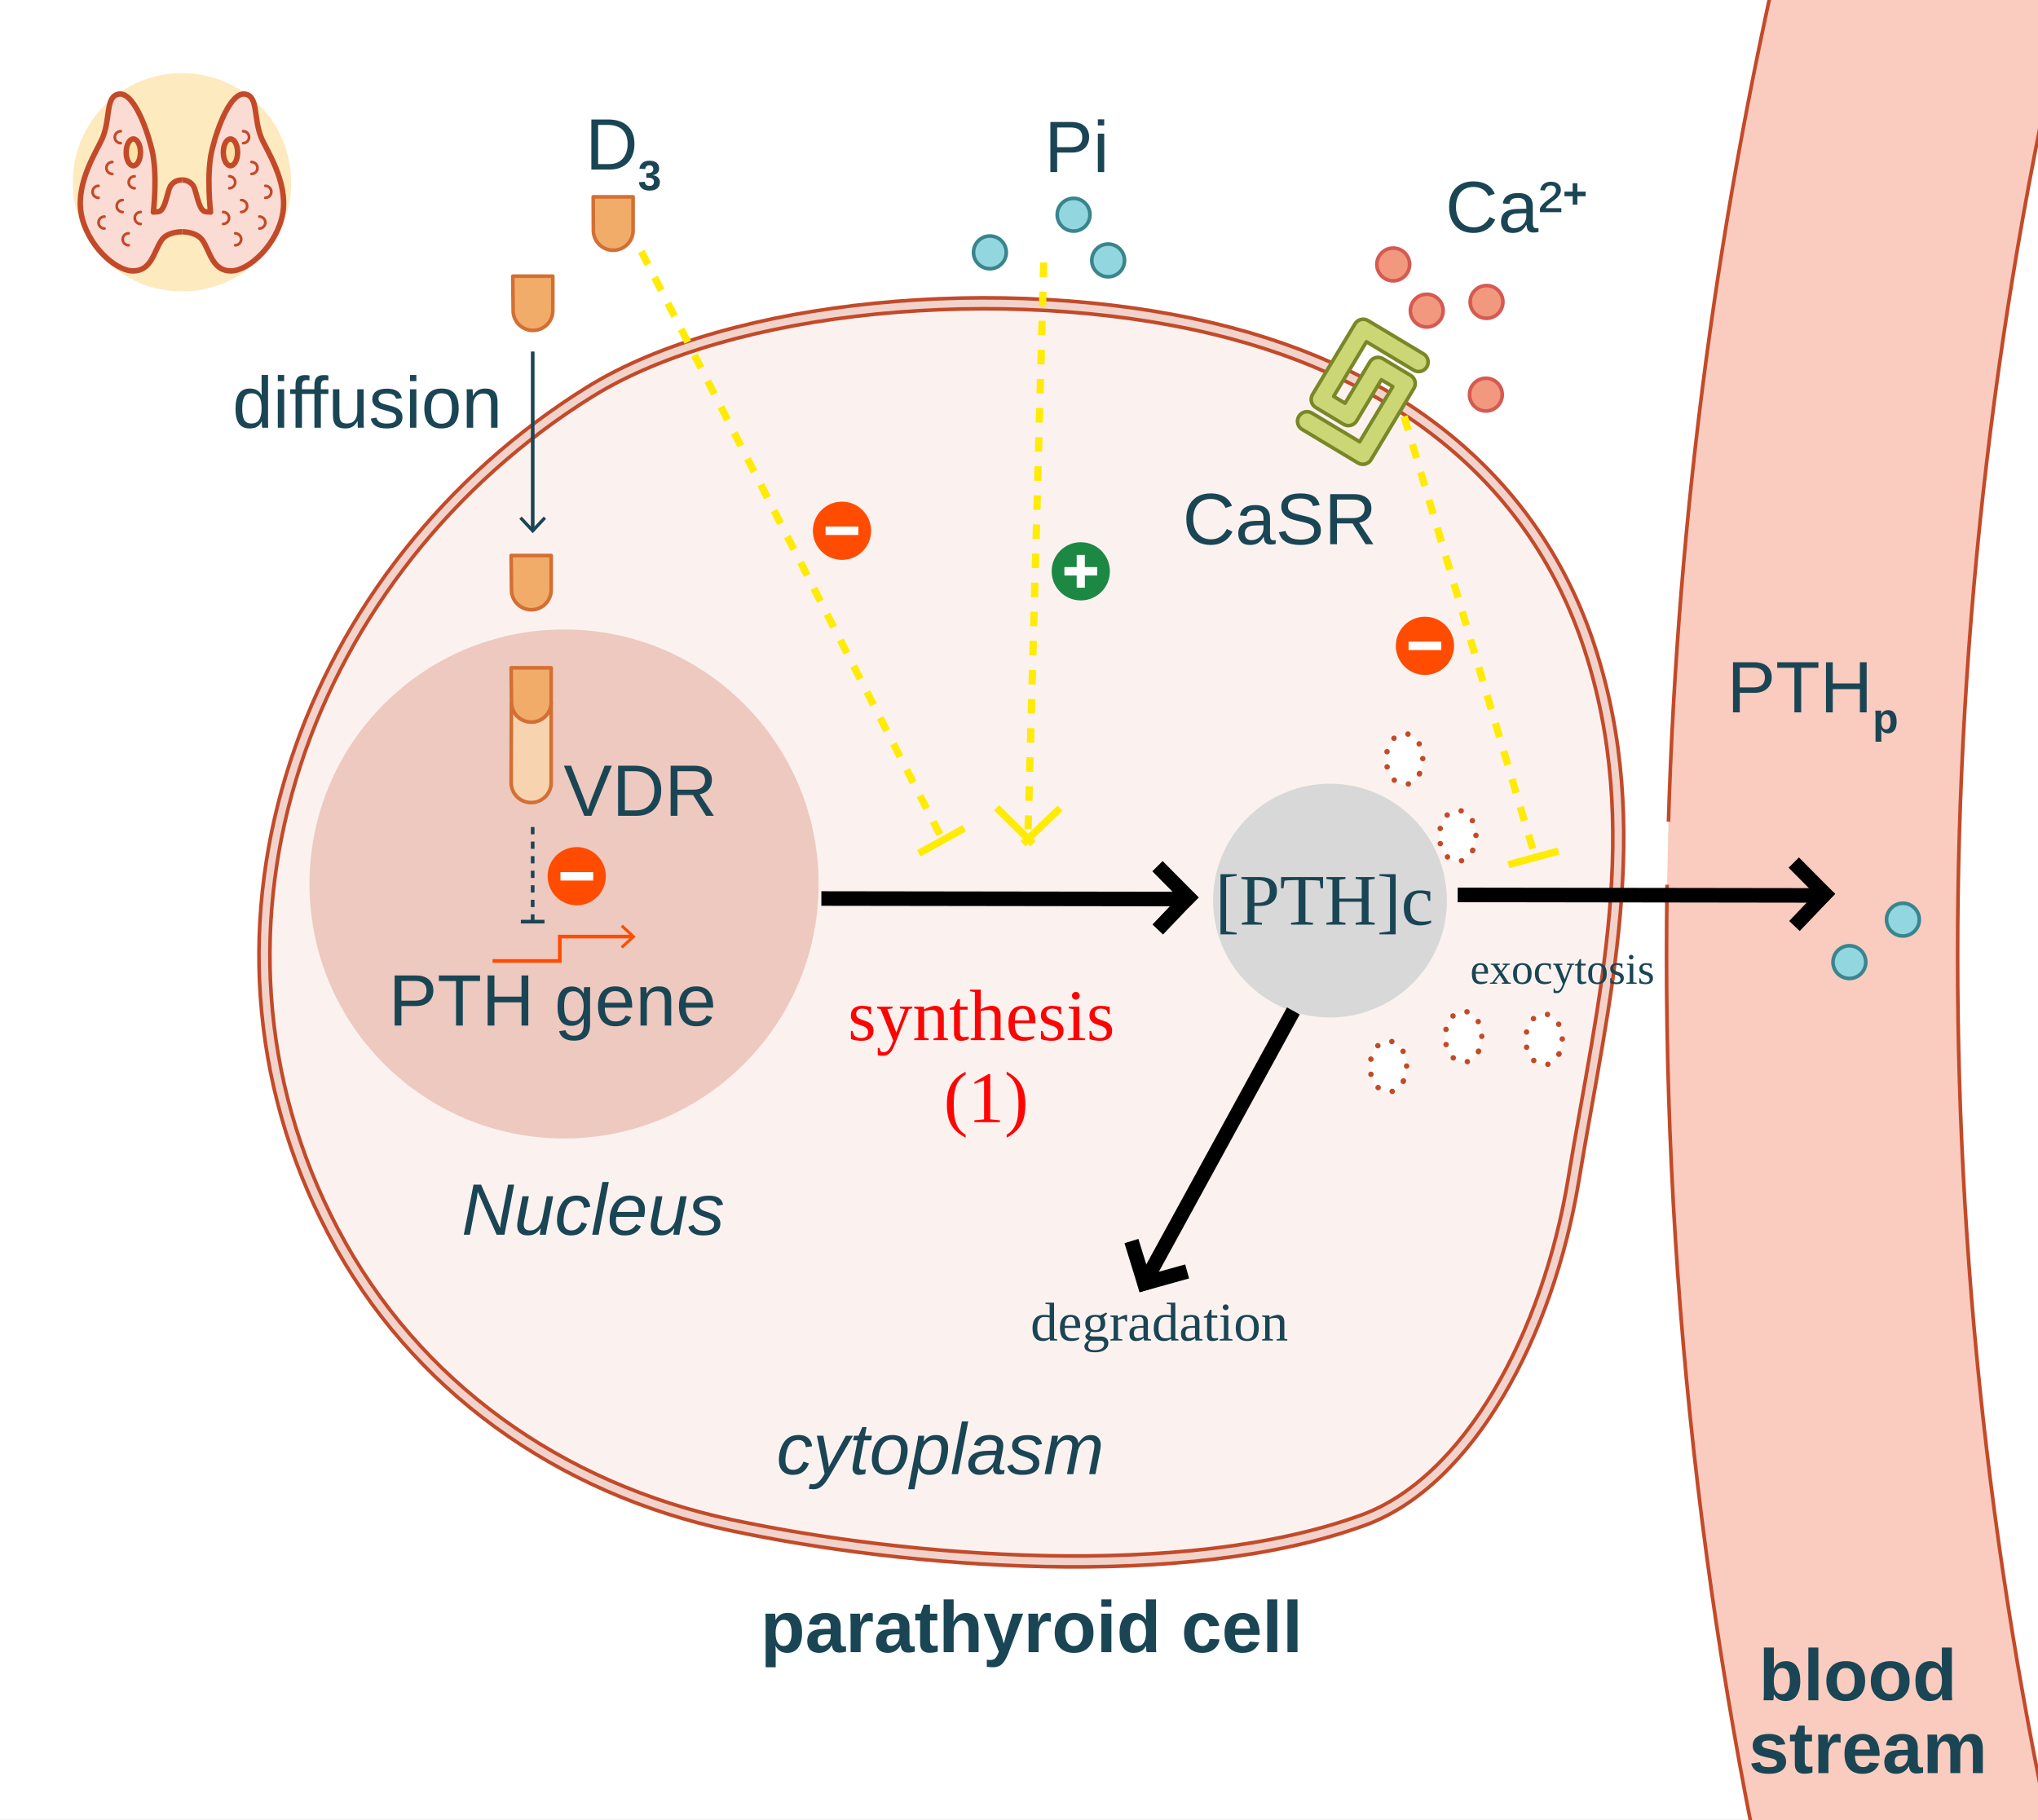
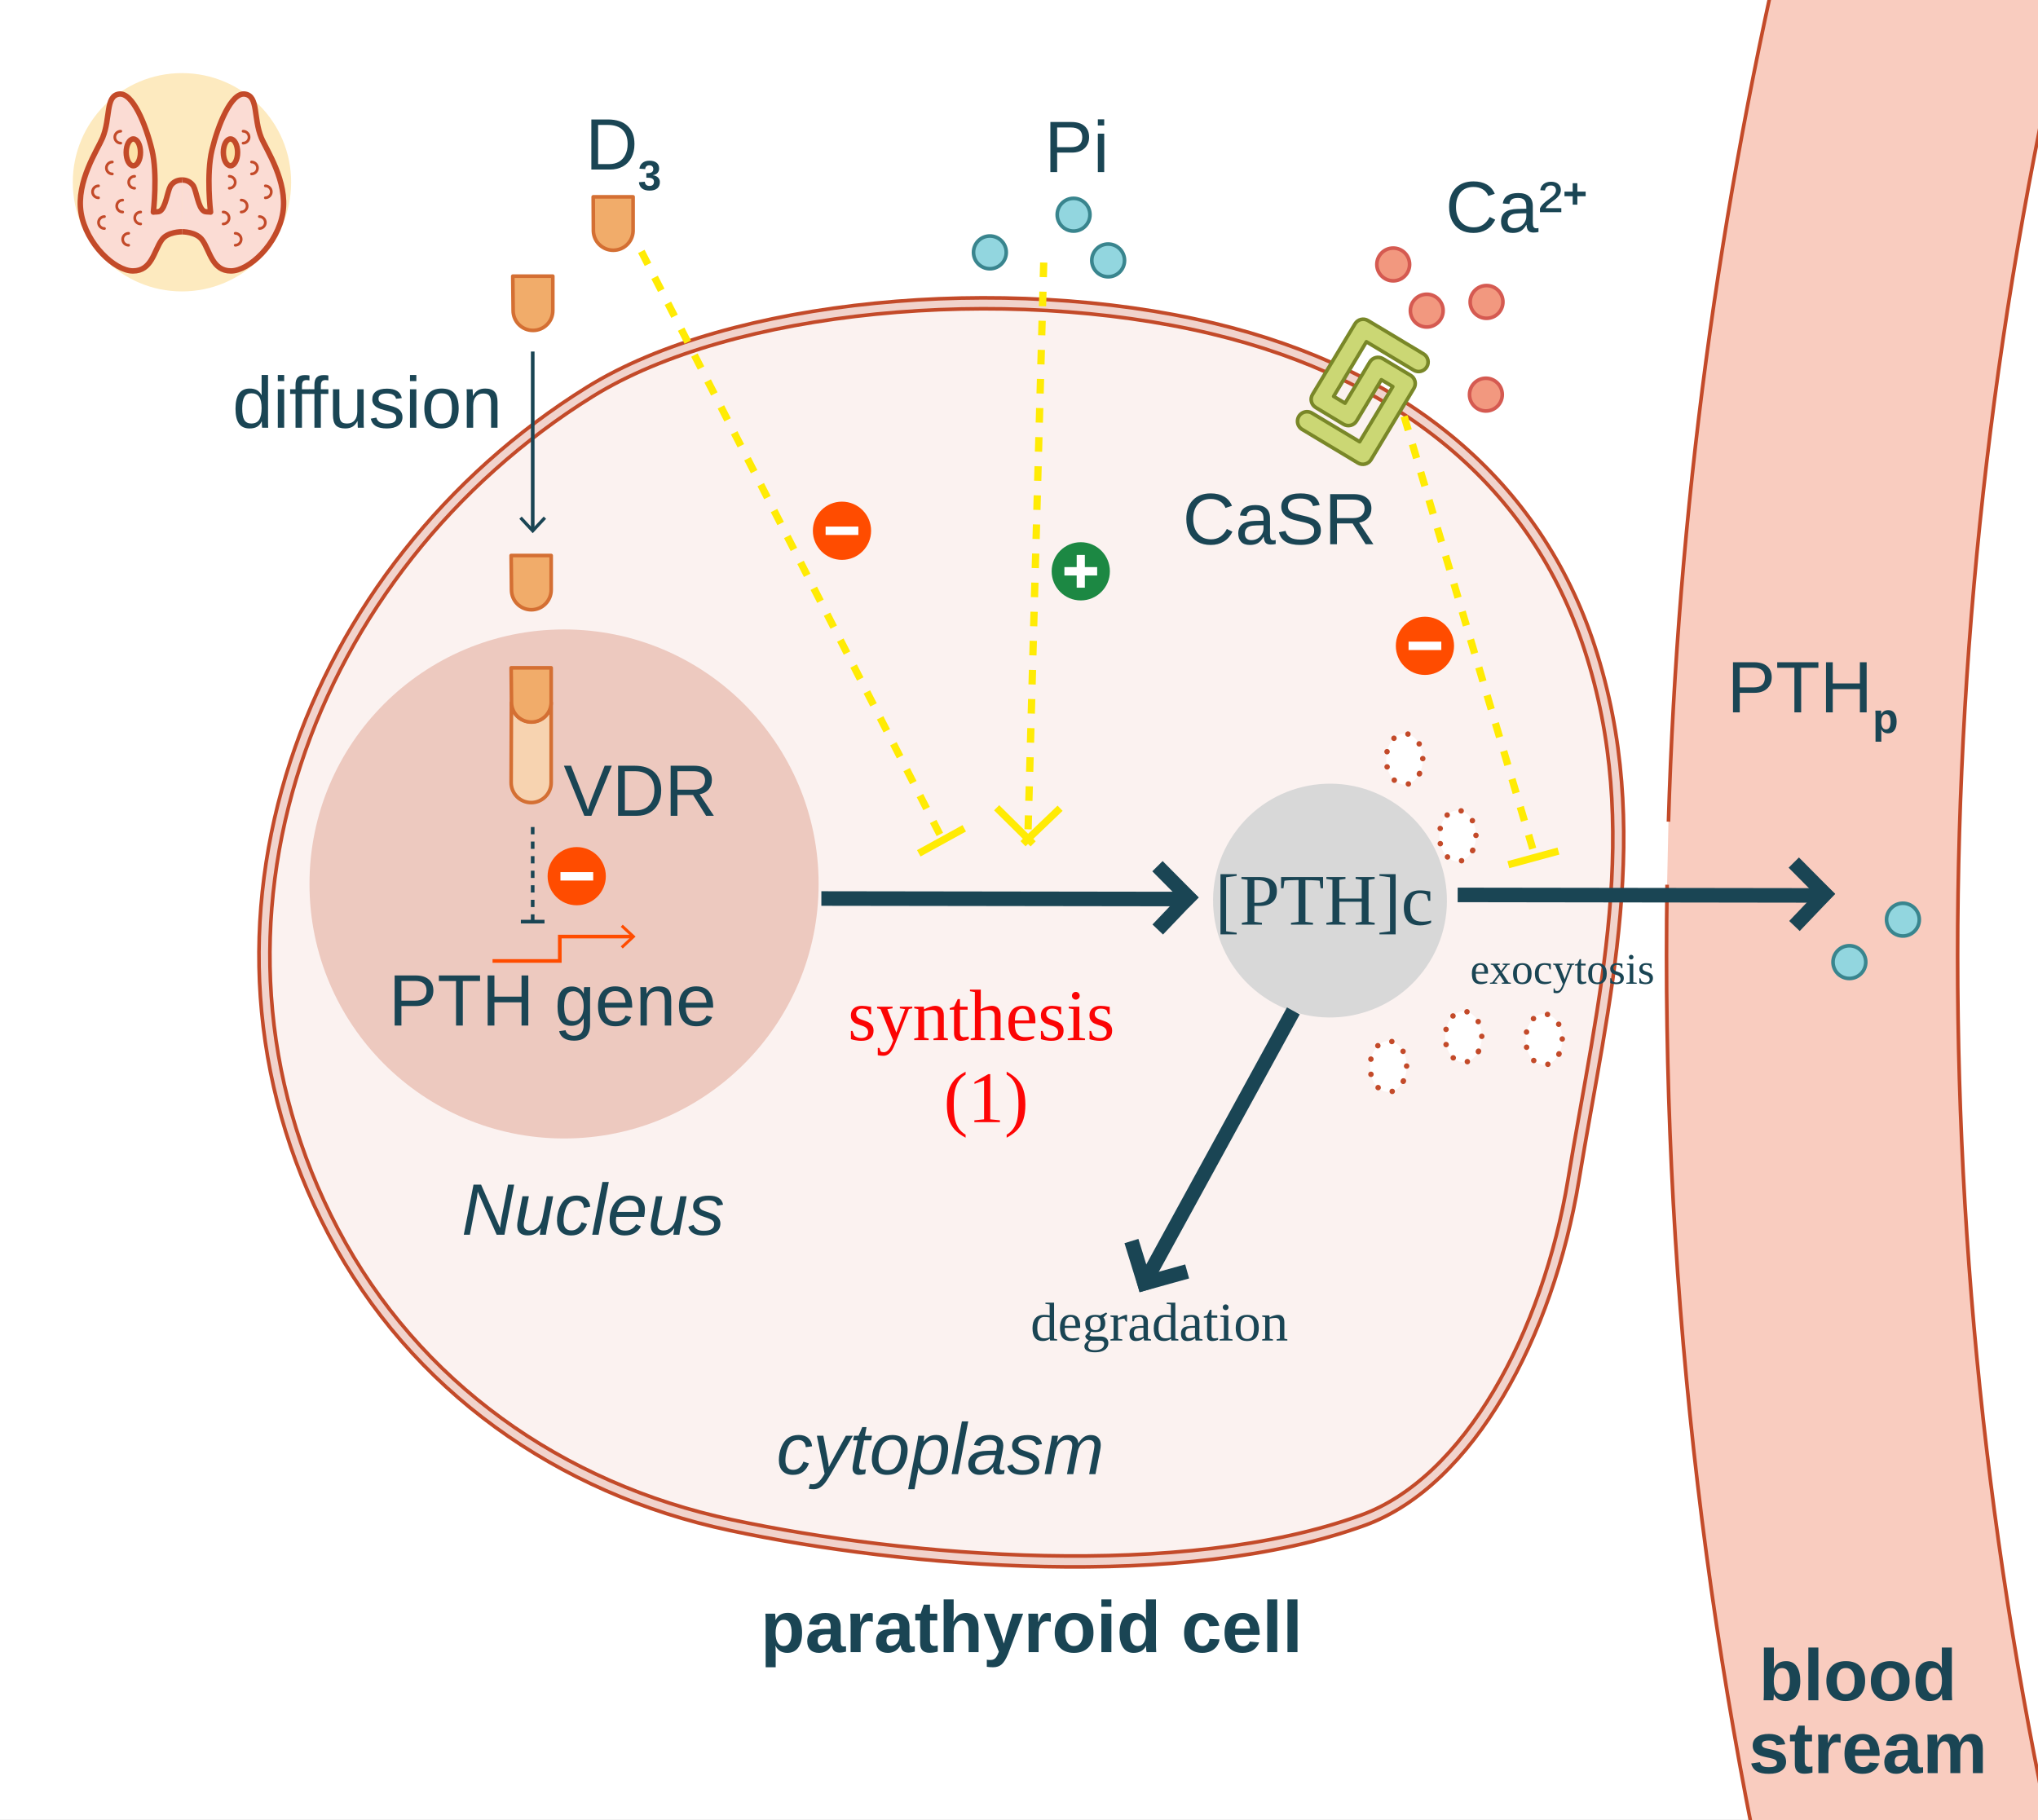
<svg xmlns="http://www.w3.org/2000/svg" xmlns:ns1="https://boxy-svg.com" viewBox="0 0 560 500">
  <defs>
    <style>.cls-1{isolation:isolate;}.cls-2{fill:#fff;}.cls-3{fill:#fbf2f0;}.cls-10,.cls-13,.cls-15,.cls-18,.cls-20,.cls-22,.cls-30,.cls-4,.cls-5{fill:none;}.cls-10,.cls-12,.cls-13,.cls-14,.cls-15,.cls-4{stroke:#c34a29;}.cls-10,.cls-15,.cls-18,.cls-20,.cls-22,.cls-4,.cls-5{stroke-miterlimit:10;}.cls-4{stroke-width:4px;}.cls-5{stroke:#f1d3cc;stroke-width:2px;}.cls-6{fill:#edc9bf;}.cls-7{fill:#f2987f;stroke:#d55a51;}.cls-13,.cls-15,.cls-16,.cls-17,.cls-21,.cls-7,.cls-8{stroke-linecap:round;}.cls-12,.cls-13,.cls-14,.cls-16,.cls-17,.cls-21,.cls-7,.cls-8{stroke-linejoin:round;}.cls-8{fill:#cbd774;stroke:#798728;}.cls-9{fill:#f9ccbf;}.cls-11{fill:#fdeabf;}.cls-12{fill:#fbdcd4;}.cls-12,.cls-14,.cls-15{stroke-width:1.5px;}.cls-13{stroke-width:0.75px;}.cls-14{fill:#fde2a8;}.cls-15{stroke-dasharray:0 4.21;}.cls-16{fill:#92d6df;stroke:#39858e;}.cls-17{fill:#f1ac6a;}.cls-17,.cls-21{stroke:#d46f33;}.cls-18,.cls-20{stroke:#1a4554;}.cls-19,.cls-24,.cls-25,.cls-26,.cls-27{fill:#1a4554;}.cls-20{stroke-dasharray:2 2;}.cls-21{fill:#f7d3b0;}.cls-22{stroke:#ff4c00;}.cls-23{fill:#ff4c00;}.cls-24,.cls-25,.cls-26,.cls-27{font-size:20px;}.cls-24{font-family:ArialMT, Arial;}.cls-25,.cls-27{font-family:Arial-BoldMT, Arial;font-weight:700;}.cls-26{font-family:Arial-ItalicMT, Arial;font-style:italic;}.cls-27{letter-spacing:0.03em;}.cls-28{letter-spacing:-0.02em;}.cls-29{fill:#1c8843;}.cls-31{mix-blend-mode:multiply;}</style>
  </defs>
  <g class="cls-1">
    <g id="Ebene_30" data-name="Ebene 30">
      <g id="Rahmen-8" data-name="Rahmen">
        <rect class="cls-2" width="560" height="500" />
      </g>
    </g>
    <g id="Zellen_HG" data-name="Zellen HG">
      <path class="cls-3" d="M162.1,107.67c-77.47,48.15-114.73,147-70.53,230.84,22.43,42.54,62.25,70.61,109.26,80.63,47.94,10.21,124.31,16.66,173.7-1.34,29.12-10.61,50.82-51,57.83-93.53,8.18-49.63,20.61-96.62,4.42-146.24C422.22,133.38,386,102.91,333.28,90.3,275.78,76.54,200.67,83.69,162.1,107.67Z" />
      <path class="cls-4" d="M162.1,107.67c-77.47,48.15-114.73,147-70.53,230.84,22.43,42.54,62.25,70.61,109.26,80.63,47.94,10.21,124.31,16.66,173.7-1.34,29.12-10.61,50.82-51,57.83-93.53,8.18-49.63,20.61-96.62,4.42-146.24C422.22,133.38,386,102.91,333.28,90.3,275.78,76.54,200.67,83.69,162.1,107.67Z" />
      <path class="cls-5" d="M162.1,107.67c-77.47,48.15-114.73,147-70.53,230.84,22.43,42.54,62.25,70.61,109.26,80.63,47.94,10.21,124.31,16.66,173.7-1.34,29.12-10.61,50.82-51,57.83-93.53,8.18-49.63,20.61-96.62,4.42-146.24C422.22,133.38,386,102.91,333.28,90.3,275.78,76.54,200.67,83.69,162.1,107.67Z" />
      <circle class="cls-6" cx="154.99" cy="242.94" r="69.95" />
      <g id="CAP">
        <circle class="cls-7" cx="408.29" cy="108.45" r="4.5" />
      </g>
      <g id="CAP-2" data-name="CAP">
        <circle class="cls-7" cx="382.83" cy="72.68" r="4.5" />
      </g>
      <g id="CAP-3" data-name="CAP">
        <circle class="cls-7" cx="408.47" cy="82.98" r="4.5" />
      </g>
      <g id="CaSR">
        <path class="cls-8" d="M373.14,127.23l-15.23-9.15a2.62,2.62,0,1,1,2.69-4.49l13,7.81,9.11-15.15-3.14-1.88-6.81,11.33a2.62,2.62,0,0,1-3.59.9L361.55,112a2.62,2.62,0,0,1-.9-3.59L372.33,89a2.6,2.6,0,0,1,3.58-.89l15.24,9.15a2.61,2.61,0,0,1-2.69,4.48l-13-7.81-9,15,3.13,1.88,6.81-11.33a2.62,2.62,0,0,1,3.59-.9l7.62,4.58a2.61,2.61,0,0,1,.89,3.59l-11.79,19.62A2.62,2.62,0,0,1,373.14,127.23Z" />
      </g>
      <g id="CAP-4" data-name="CAP">
        <circle class="cls-7" cx="392.04" cy="85.37" r="4.5" />
      </g>
      <path class="cls-9" d="M458.46,225.82A1236.88,1236.88,0,0,1,492.08-26L569.87-7.3a1156.56,1156.56,0,0,0,0,540l-77.79,18.68a1236.34,1236.34,0,0,1-34-308.23" />
      <path class="cls-10" d="M458.46,225.82A1236.88,1236.88,0,0,1,492.08-26L569.87-7.3a1156.56,1156.56,0,0,0,0,540l-77.79,18.68a1236.34,1236.34,0,0,1-34-308.23" />
      <g id="PTH_klein-2" data-name="PTH klein">
        <circle class="cls-11" cx="50" cy="50.09" r="30" />
        <path class="cls-12" d="M50,49.48a3.59,3.59,0,0,1,3.17,1.66C54,52.65,54.46,57.05,56,58c.57.34,1.33.16,1.86.29,0,0-1.23-10.35.39-17.09s5.29-16,9.12-15.33c3.67.61,2.22,6.58,4.44,12,1.36,3.28,7.29,12,5.91,20.59s-9.28,16-14.26,16c-5.15,0-5.75-5.43-7.82-8.41C54,63.63,50,63.7,50,63.7" />
        <path class="cls-13" d="M63,51.73a1.64,1.64,0,1,0,0-3.28" />
        <path class="cls-13" d="M66.27,58.27a1.64,1.64,0,1,0,0-3.28" />
        <path class="cls-13" d="M64.63,67.4a1.64,1.64,0,0,0,0-3.28" />
        <path class="cls-13" d="M61.31,61.55a1.64,1.64,0,1,0,0-3.28" />
        <path class="cls-13" d="M62.54,44a1.64,1.64,0,1,0,0-3.28" />
        <path class="cls-13" d="M66.8,39.34a1.64,1.64,0,0,0,0-3.28" />
        <path class="cls-13" d="M71.27,62.8a1.64,1.64,0,1,0,0-3.28" />
        <path class="cls-13" d="M69.11,47.8a1.64,1.64,0,1,0,0-3.28" />
        <path class="cls-13" d="M72.91,54.36a1.64,1.64,0,0,0,0-3.28" />
        <ellipse class="cls-14" cx="63.33" cy="41.87" rx="1.96" ry="3.68" />
        <path class="cls-12" d="M50,49.48a3.58,3.58,0,0,0-3.16,1.66C46,52.65,45.52,57.05,44,58c-.57.34-1.34.16-1.86.29,0,0,1.23-10.35-.39-17.09s-5.3-16-9.13-15.33c-3.67.61-2.21,6.58-4.43,12-1.36,3.28-7.3,12-5.92,20.59s9.29,16,14.27,16c5.14,0,5.75-5.43,7.82-8.41C45.94,63.63,50,63.7,50,63.7" />
        <path class="cls-13" d="M37,51.73a1.64,1.64,0,0,1,0-3.28" />
        <path class="cls-13" d="M33.71,58.27a1.64,1.64,0,0,1,0-3.28" />
        <path class="cls-13" d="M35.35,67.4a1.64,1.64,0,0,1,0-3.28" />
        <path class="cls-13" d="M38.66,61.55a1.64,1.64,0,1,1,0-3.28" />
        <path class="cls-13" d="M37.43,44a1.64,1.64,0,0,1,0-3.28" />
        <path class="cls-13" d="M33.18,39.34a1.64,1.64,0,1,1,0-3.28" />
        <path class="cls-13" d="M28.71,62.8a1.64,1.64,0,1,1,0-3.28" />
        <path class="cls-13" d="M30.87,47.8a1.64,1.64,0,0,1,0-3.28" />
        <path class="cls-13" d="M27.07,54.36a1.64,1.64,0,1,1,0-3.28" />
        <ellipse class="cls-14" cx="36.64" cy="41.87" rx="1.96" ry="3.68" />
      </g>
    </g>
    <g id="Icons">
      <g id="Text">
        <g id="OPG_2_" data-name="OPG 2?">
          <g id="OPG-3" data-name="OPG" transform="matrix(1, 0, 0, 1, 0.830129, 6.087611)">
            <path class="cls-2" d="M405.39,282.92c-1.61,3.14-4.73,3.87-7,1.63s-2.77-6.62-1.16-9.77,4.72-3.87,7-1.63S407,279.77,405.39,282.92Z" />
            <path class="cls-15" d="M405.39,282.92c-1.61,3.14-4.73,3.87-7,1.63s-2.77-6.62-1.16-9.77,4.72-3.87,7-1.63S407,279.77,405.39,282.92Z" />
          </g>
        </g>
        <g id="OPG_2_2" data-name="OPG 2?" transform="matrix(1, 0, 0, 1, -5.763916, 16.24376)">
          <g id="OPG-4" data-name="OPG">
            <path class="cls-2" d="M410.39,217.54c-1.61,3.15-4.73,3.88-7,1.63s-2.77-6.62-1.16-9.77,4.72-3.87,7-1.62S412,214.4,410.39,217.54Z" />
            <path class="cls-15" d="M410.39,217.54c-1.61,3.15-4.73,3.88-7,1.63s-2.77-6.62-1.16-9.77,4.72-3.87,7-1.62S412,214.4,410.39,217.54Z" />
          </g>
        </g>
        <g id="OPG_2_3" data-name="OPG 2?" transform="matrix(1, 0, 0, 1, -45.10366, 26.0107)">
          <g id="OPG-5" data-name="OPG">
            <path class="cls-2" d="M430.68,271.17c-1.61,3.14-4.72,3.87-7,1.63s-2.77-6.62-1.16-9.77,4.73-3.87,7-1.63S432.29,268,430.68,271.17Z" />
            <path class="cls-15" d="M430.68,271.17c-1.61,3.14-4.72,3.87-7,1.63s-2.77-6.62-1.16-9.77,4.73-3.87,7-1.63S432.29,268,430.68,271.17Z" />
          </g>
        </g>
        <g id="PTH_kugel-11" data-name="PTH kugel" transform="matrix(1, 0, 0, 1, 10.06435, 11.47336)">
          <circle class="cls-16" cx="498.11" cy="252.94" r="4.5" />
        </g>
        <g id="PTH_kugel-13" data-name="PTH kugel">
          <circle class="cls-16" cx="304.5" cy="71.57" r="4.5" />
        </g>
        <g id="PTH_kugel-14" data-name="PTH kugel">
          <circle class="cls-16" cx="295" cy="59.01" r="4.5" />
        </g>
        <g id="PTH_kugel-15" data-name="PTH kugel">
          <circle class="cls-16" cx="272" cy="69.36" r="4.5" />
        </g>
        <g id="D3-2" data-name="D3">
          <path class="cls-17" d="M141,85.36a5.45,5.45,0,1,0,10.9,0V75.9h-11Z" />
        </g>
        <g id="D3-3" data-name="D3">
          <path class="cls-17" d="M140.55,162.13a5.45,5.45,0,0,0,10.9,0v-9.46h-11Z" />
        </g>
        <g id="D3-4" data-name="D3">
          <path class="cls-17" d="M163.05,63.55a5.46,5.46,0,0,0,10.91,0V54.1H163Z" />
        </g>
        <line class="cls-18" x1="146.38" y1="96.61" x2="146.38" y2="145.56" />
        <polygon class="cls-19" points="142.7 142.58 143.35 141.97 146.38 145.22 149.4 141.97 150.06 142.58 146.38 146.54 142.7 142.58" />
        <line class="cls-20" x1="146.37" y1="253.29" x2="146.37" y2="225.84" />
        <rect class="cls-19" x="143.12" y="252.79" width="6.5" height="1" />
        <g id="Neues_Symbol_1-2" data-name="Neues Symbol 1">
          <g id="VDR-3" data-name="VDR">
            <path class="cls-21" d="M151.45,193.15v21.93a5.5,5.5,0,0,1-5.5,5.5h0a5.5,5.5,0,0,1-5.5-5.51l.07-21.92a5.47,5.47,0,0,0,10.93,0Z" />
          </g>
          <g id="Deleted_Symbol-20" data-name="Deleted Symbol">
            <path class="cls-17" d="M140.55,193a5.45,5.45,0,0,0,10.9,0v-9.46h-11Z" />
          </g>
        </g>
        <ellipse style="fill: rgb(216, 216, 216);" transform="matrix(-0.566529, 0.824042, -0.824041, -0.566528, 706.6548, 160.1278)" cx="265.305" cy="231.66" rx="32.129" ry="32.129" />
        <text transform="matrix(1, 0, 0, 0.999999, 6.618835, -1.654534)" style="fill: rgb(26, 69, 84); font-size: 20px; white-space: pre;" x="327.257" y="255.783">[PTH]c</text>
        <text x="664.406" y="188.491" style="white-space: pre; fill: rgb(51, 51, 51); font-size: 24px;"> </text>
        <g id="g-1" data-name="OPG 2?" transform="matrix(1, 0, 0, 1, -2.338448, 18.5664)">
          <g id="g-2" data-name="OPG">
            <path class="cls-2" d="M430.68,271.17c-1.61,3.14-4.72,3.87-7,1.63s-2.77-6.62-1.16-9.77,4.73-3.87,7-1.63S432.29,268,430.68,271.17Z" style="fill: rgb(255, 255, 255);" />
            <path class="cls-15" d="M430.68,271.17c-1.61,3.14-4.72,3.87-7,1.63s-2.77-6.62-1.16-9.77,4.73-3.87,7-1.63S432.29,268,430.68,271.17Z" style="fill: none; stroke: rgb(195, 74, 41); stroke-dasharray: 0px, 4.21px; stroke-linecap: round; stroke-miterlimit: 10; stroke-width: 1.5px;" />
          </g>
        </g>
        <g id="g-3" data-name="OPG 2?" transform="matrix(1, 0, 0, 1, -20.38151, -4.858695)">
          <g id="g-4" data-name="OPG">
            <path class="cls-2" d="M410.39,217.54c-1.61,3.15-4.73,3.88-7,1.63s-2.77-6.62-1.16-9.77,4.72-3.87,7-1.62S412,214.4,410.39,217.54Z" style="fill: rgb(255, 255, 255);" />
            <path class="cls-15" d="M410.39,217.54c-1.61,3.15-4.73,3.88-7,1.63s-2.77-6.62-1.16-9.77,4.72-3.87,7-1.62S412,214.4,410.39,217.54Z" style="fill: none; stroke: rgb(195, 74, 41); stroke-dasharray: 0px, 4.21px; stroke-linecap: round; stroke-miterlimit: 10; stroke-width: 1.5px;" />
          </g>
        </g>
        <g id="g-5" data-name="PTH kugel" transform="matrix(1, 0, 0, 1, 24.77093, -0.200999)">
          <circle class="cls-16" cx="498.11" cy="252.94" r="4.5" style="fill: rgb(146, 214, 223); stroke: rgb(57, 133, 142); stroke-linecap: round; stroke-linejoin: round;" />
        </g>
-         <line style="stroke: rgb(0, 0, 0); stroke-width: 4; fill: rgb(26, 69, 84);" x1="407.03" y1="270.624" x2="493.796" y2="221.414" transform="matrix(0.869141, 0.494565, -0.494565, 0.869141, 180.613, -190.5645)" />
-         <line style="stroke: rgb(0, 0, 0); stroke-width: 4; fill: rgb(26, 69, 84);" x1="491.907" y1="238.285" x2="503.814" y2="245.856" transform="matrix(0.975198, 0.221334, -0.221334, 0.975198, 65.92627, -104.1896)" />
-         <line style="stroke: rgb(0, 0, 0); stroke-width: 4; fill: rgb(26, 69, 84);" x1="490.306" y1="243.157" x2="502.213" y2="250.728" transform="matrix(0.194062, -0.980989, 0.980989, 0.194062, 159.3942, 688.2936)" ns1:origin="0.696 0.526" />
-         <line style="stroke: rgb(0, 0, 0); stroke-width: 4; fill: rgb(26, 69, 84);" x1="298.328" y1="336.455" x2="371.681" y2="293.689" transform="matrix(-0.856567, 0.516036, -0.516036, -0.856567, 784.5468, 412.078)" />
-         <line style="stroke: rgb(0, 0, 0); stroke-width: 4; fill: rgb(26, 69, 84);" x1="313.452" y1="347.532" x2="325.359" y2="355.103" transform="matrix(-0.669324, 0.742971, -0.742971, -0.669324, 794.2099, 349.1538)" />
-         <line style="stroke: rgb(0, 0, 0); stroke-width: 4; fill: rgb(26, 69, 84);" x1="306.337" y1="345.499" x2="318.244" y2="353.07" transform="matrix(0.761341, 0.648352, -0.648352, 0.761341, 301.6749, -120.5803)" ns1:origin="0.696 0.526" />
+         <line style="stroke-width: 4; fill: rgb(26, 69, 84); stroke: rgb(26, 69, 84);" x1="407.03" y1="270.624" x2="493.796" y2="221.414" transform="matrix(0.869141, 0.494565, -0.494565, 0.869141, 180.613, -190.5645)" />
+         <line style="stroke-width: 4; fill: rgb(26, 69, 84); stroke: rgb(26, 69, 84);" x1="491.907" y1="238.285" x2="503.814" y2="245.856" transform="matrix(0.975198, 0.221334, -0.221334, 0.975198, 65.92627, -104.1896)" />
+         <line style="stroke-width: 4; fill: rgb(26, 69, 84); stroke: rgb(26, 69, 84);" x1="490.306" y1="243.157" x2="502.213" y2="250.728" transform="matrix(0.194062, -0.980989, 0.980989, 0.194062, 159.3942, 688.2936)" ns1:origin="0.696 0.526" />
+         <line style="stroke-width: 4; fill: rgb(26, 69, 84); stroke: rgb(26, 69, 84);" x1="298.328" y1="336.455" x2="371.681" y2="293.689" transform="matrix(-0.856567, 0.516036, -0.516036, -0.856567, 784.5468, 412.078)" />
+         <line style="stroke-width: 4; fill: rgb(26, 69, 84); stroke: rgb(26, 69, 84);" x1="313.452" y1="347.532" x2="325.359" y2="355.103" transform="matrix(-0.669324, 0.742971, -0.742971, -0.669324, 794.2099, 349.1538)" />
+         <line style="stroke-width: 4; fill: rgb(26, 69, 84); stroke: rgb(26, 69, 84);" x1="306.337" y1="345.499" x2="318.244" y2="353.07" transform="matrix(0.761341, 0.648352, -0.648352, 0.761341, 301.6749, -120.5803)" ns1:origin="0.696 0.526" />
        <line style="fill: rgb(26, 69, 84); stroke-dasharray: 4px; stroke-width: 2; stroke: rgb(255, 235, 4);" x1="136.661" y1="191.906" x2="298.894" y2="108.625" transform="matrix(-0.00113, 0.999999, -0.999999, -0.00113, 368.289, -67.34206)" />
        <line style="fill: rgb(26, 69, 84); stroke-width: 2; stroke: rgb(255, 235, 4);" x1="251.764" y1="224.836" x2="263.48" y2="232.973" transform="matrix(0.444318, -0.895869, 0.895869, 0.444318, -60.82606, 360.1685)" ns1:origin="0.696 0.526" />
        <line style="fill: rgb(26, 69, 84); stroke-dasharray: 4px; stroke-width: 2; stroke: rgb(255, 235, 4);" x1="216.559" y1="187.914" x2="352.731" y2="112.167" transform="matrix(-0.510014, 0.860166, -0.860166, -0.510014, 558.8777, -18.27871)" />
        <line style="fill: rgb(26, 69, 84); stroke-width: 2; stroke: rgb(255, 235, 4);" x1="280.239" y1="223.217" x2="292.146" y2="230.788" transform="matrix(-0.238722, 0.971088, -0.971088, -0.238722, 574.9524, 3.274922)" />
        <line style="fill: rgb(26, 69, 84); stroke-width: 2; stroke: rgb(255, 235, 4);" x1="272.824" y1="223.662" x2="284.731" y2="231.233" transform="matrix(0.977365, 0.211558, -0.211558, 0.977365, 54.52283, -54.31872)" ns1:origin="0.696 0.526" />
        <line style="fill: rgb(26, 69, 84); stroke-dasharray: 4px; stroke-width: 2; stroke: rgb(255, 235, 4);" x1="343.553" y1="192.561" x2="463.889" y2="156.632" transform="matrix(-0.00113, 0.999999, -0.999999, -0.00113, 578.7735, -228.927)" />
        <line style="fill: rgb(26, 69, 84); stroke-width: 2; stroke: rgb(255, 235, 4);" x1="414.831" y1="229.867" x2="426.547" y2="238.004" transform="matrix(0.642848, -0.765994, 0.765994, 0.642848, -28.28512, 407.6303)" ns1:origin="0.696 0.526" />
-         <line style="stroke: rgb(0, 0, 0); stroke-width: 4; fill: rgb(26, 69, 84);" x1="232.186" y1="271.617" x2="318.952" y2="222.407" transform="matrix(0.869141, 0.494565, -0.494565, 0.869141, 158.2242, -103.9629)" />
-         <line style="stroke: rgb(0, 0, 0); stroke-width: 4; fill: rgb(26, 69, 84);" x1="317.063" y1="239.278" x2="328.97" y2="246.849" transform="matrix(0.975198, 0.221334, -0.221334, 0.975198, 61.80967, -65.4661)" />
-         <line style="stroke: rgb(0, 0, 0); stroke-width: 4; fill: rgb(26, 69, 84);" x1="315.35" y1="244.117" x2="327.257" y2="251.688" transform="matrix(0.194062, -0.980989, 0.980989, 0.194062, 17.44875, 517.4374)" ns1:origin="0.696 0.526" />
+         <line style="stroke-width: 4; fill: rgb(26, 69, 84); stroke: rgb(26, 69, 84);" x1="232.186" y1="271.617" x2="318.952" y2="222.407" transform="matrix(0.869141, 0.494565, -0.494565, 0.869141, 158.2242, -103.9629)" />
+         <line style="stroke-width: 4; fill: rgb(26, 69, 84); stroke: rgb(26, 69, 84);" x1="317.063" y1="239.278" x2="328.97" y2="246.849" transform="matrix(0.975198, 0.221334, -0.221334, 0.975198, 61.80967, -65.4661)" />
+         <line style="stroke-width: 4; fill: rgb(26, 69, 84); stroke: rgb(26, 69, 84);" x1="315.35" y1="244.117" x2="327.257" y2="251.688" transform="matrix(0.194062, -0.980989, 0.980989, 0.194062, 17.44875, 517.4374)" ns1:origin="0.696 0.526" />
      </g>
      <polyline class="cls-22" points="135.34 264.1 153.82 264.1 153.82 257.4 173.77 257.4" />
      <polygon class="cls-23" points="171.12 260.68 170.57 260.09 173.46 257.4 170.57 254.72 171.12 254.13 174.64 257.4 171.12 260.68" />
    </g>
    <g id="Text-2" data-name="Text">
      <text class="cls-24" transform="translate(324.96 149.57)" style="white-space: pre;">CaSR</text>
      <text class="cls-24" transform="translate(397.17 63.82)" style="white-space: pre;">Ca²</text>
      <text class="cls-25" transform="translate(429.4 57.16) scale(0.58)" style="white-space: pre;">+</text>
      <text class="cls-24" transform="translate(436.21 63.82)" style="white-space: pre;"> </text>
      <text class="cls-25" transform="translate(483.29 467.3)" style="white-space: pre;">blood <tspan x="-2.81" y="20">stream</tspan>
      </text>
      <text class="cls-25" transform="translate(209 454.06)" style="white-space: pre;">parathyroid cell</text>
      <text class="cls-26" transform="translate(126.83 339.34)" style="white-space: pre;">Nucleus</text>
      <text class="cls-26" transform="translate(213.36 405.14)" style="white-space: pre;">cytoplasm</text>
      <text class="cls-24" transform="translate(474.55 195.77)" style="white-space: pre;">PTH</text>
      <text class="cls-27" transform="translate(514.55 201.43) scale(0.58)" style="white-space: pre;">p</text>
      <text class="cls-24" transform="translate(106.8 281.85)" style="white-space: pre;">PTH gene</text>
      <text class="cls-24" transform="translate(117.04 42.55)" style="white-space: pre;"> </text>
      <text class="cls-27" transform="translate(199.28 48.21) scale(0.58)" style="white-space: pre;"> </text>
      <text class="cls-24" style="white-space: pre; font-size: 20px;" x="160.851" y="46.599">D</text>
      <text class="cls-27" style="white-space: pre; font-size: 11.6px;" x="175.291" y="52.259">3</text>
      <text class="cls-24" style="white-space: pre; font-size: 20px;" x="286.979" y="47.297">Pi</text>
      <text class="cls-24" transform="translate(63.87 117.55)" style="white-space: pre;">di<tspan class="cls-28" x="15.57" y="0">f</tspan>
        <tspan x="20.76" y="0">fusion</tspan>
      </text>
      <text class="cls-24" transform="translate(154.86 224.21)" style="white-space: pre;">VDR</text>
      <g id="Minus-8" data-name="Minus" transform="matrix(1, 0, 0, 1, -10.9411, 3.217971)">
        <circle class="cls-23" cx="242.3" cy="142.65" r="8" />
        <path class="cls-2" d="M237.8,143.81V141.5h9v2.31Z" />
      </g>
      <g id="Minus-9" data-name="Minus" transform="matrix(1, 0, 0, 1, -4.77627, 7.483927)">
        <circle class="cls-23" cx="396.32" cy="170.01" r="8" />
        <path class="cls-2" d="M391.82,171.17v-2.31h9v2.31Z" />
      </g>
      <g id="Minus-10" data-name="Minus">
        <circle class="cls-23" cx="158.47" cy="240.8" r="8" />
        <path class="cls-2" d="M154,242v-2.31h9V242Z" />
      </g>
      <g id="Plus-22" data-name="Plus" transform="matrix(1, 0, 0, 1, -6.435942, 15.44626)">
        <circle class="cls-29" cx="303.41" cy="141.57" r="8" />
        <path class="cls-2" d="M302.29,146.07v-3.35h-3.38v-2.31h3.38v-3.34h2.24v3.34h3.38v2.31h-3.38v3.35Z" />
      </g>
      <text x="655.196" y="104.588" style="white-space: pre; fill: rgb(51, 51, 51); font-size: 24px;"> </text>
    </g>
    <g id="Zoom_Rahmen" data-name="Zoom Rahmen">
      <g id="Neues_Symbol_2-9" data-name="Neues Symbol 2">
        <g id="Kidney_klein-12" data-name="Kidney klein">
          <circle class="cls-30" cx="50" cy="50" r="30" />
        </g>
        <rect class="cls-30" width="560" height="500" />
      </g>
    </g>
    <text style="fill: rgb(251, 4, 4); font-size: 20px; white-space: pre;" x="232.972" y="285.849">synthesis</text>
    <text x="468.904" y="124.647" style="white-space: pre; fill: rgb(51, 51, 51); font-size: 24px;"> </text>
    <text style="fill: rgb(26, 69, 84); white-space: pre; font-size: 15px;" x="283.167" y="368.418">degradation</text>
    <text style="white-space: pre; fill: rgb(51, 51, 51); font-size: 24px;" x="582.711" y="263.737"> </text>
    <text style="fill: rgb(254, 5, 5); font-size: 20px; white-space: pre;" x="253.655" y="295.221" transform="matrix(0.999999, 0, 0, 1, 5.651873, 13.18732)">(1)</text>
  </g>
  <text transform="matrix(1, 0, 0, 1.000001, -17.4327, 14.44633)" style="fill: rgb(26, 69, 84); white-space: pre;" x="421.407" y="255.917">exocytosis</text>
</svg>
